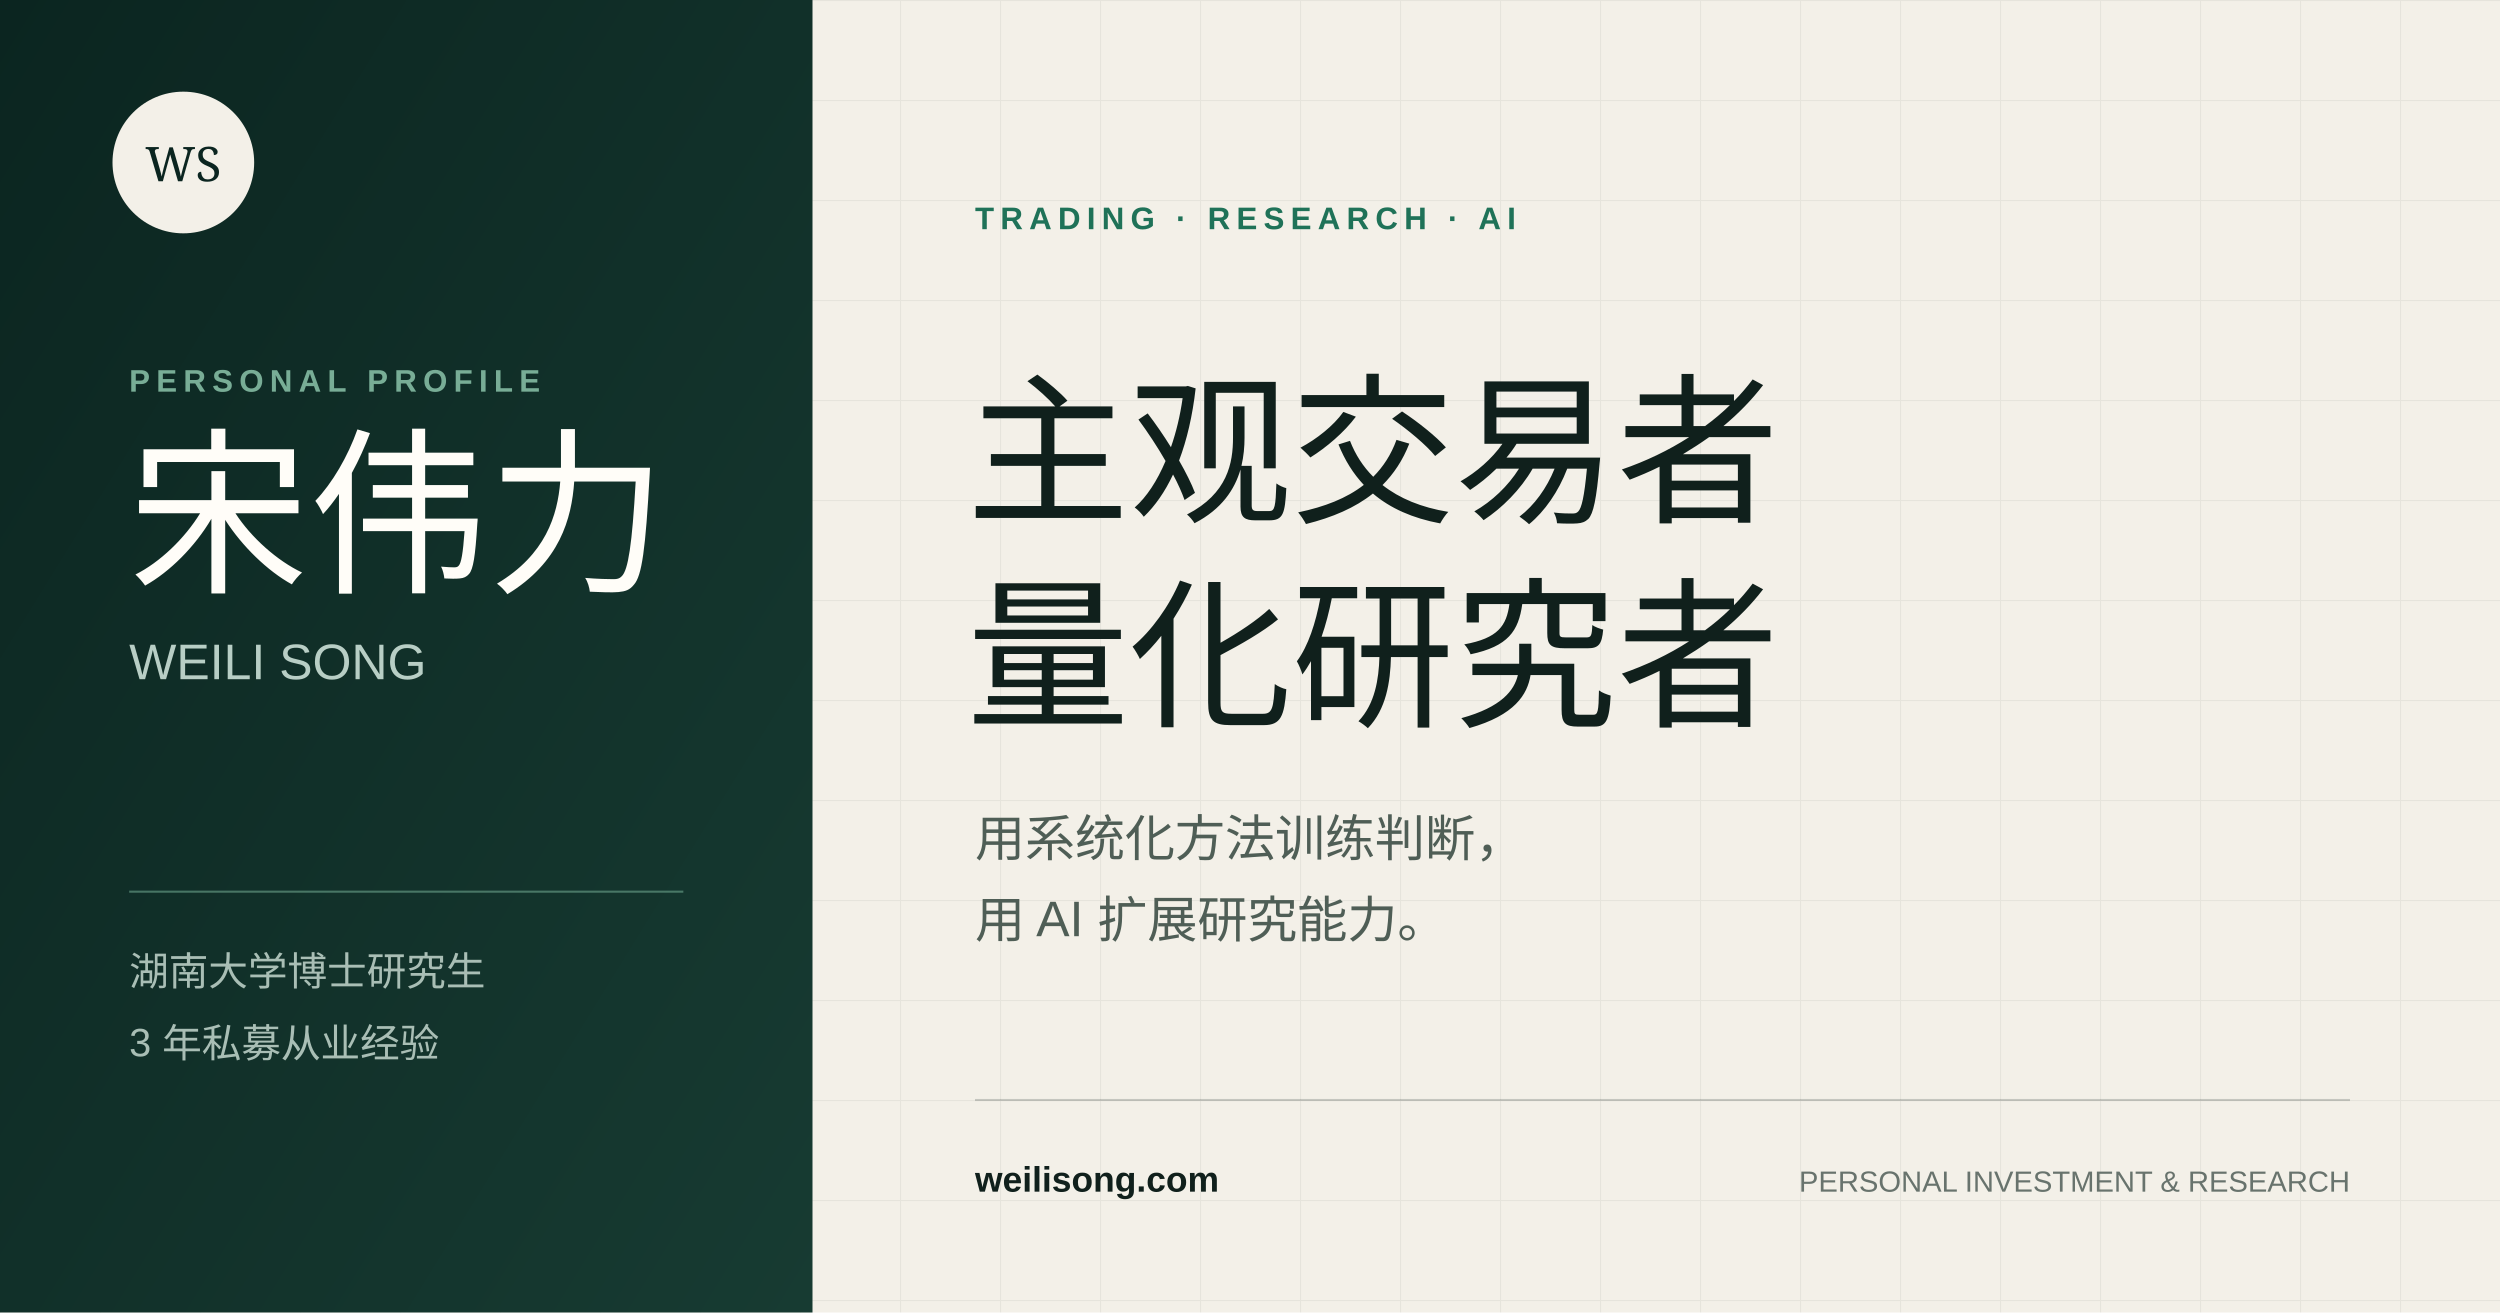
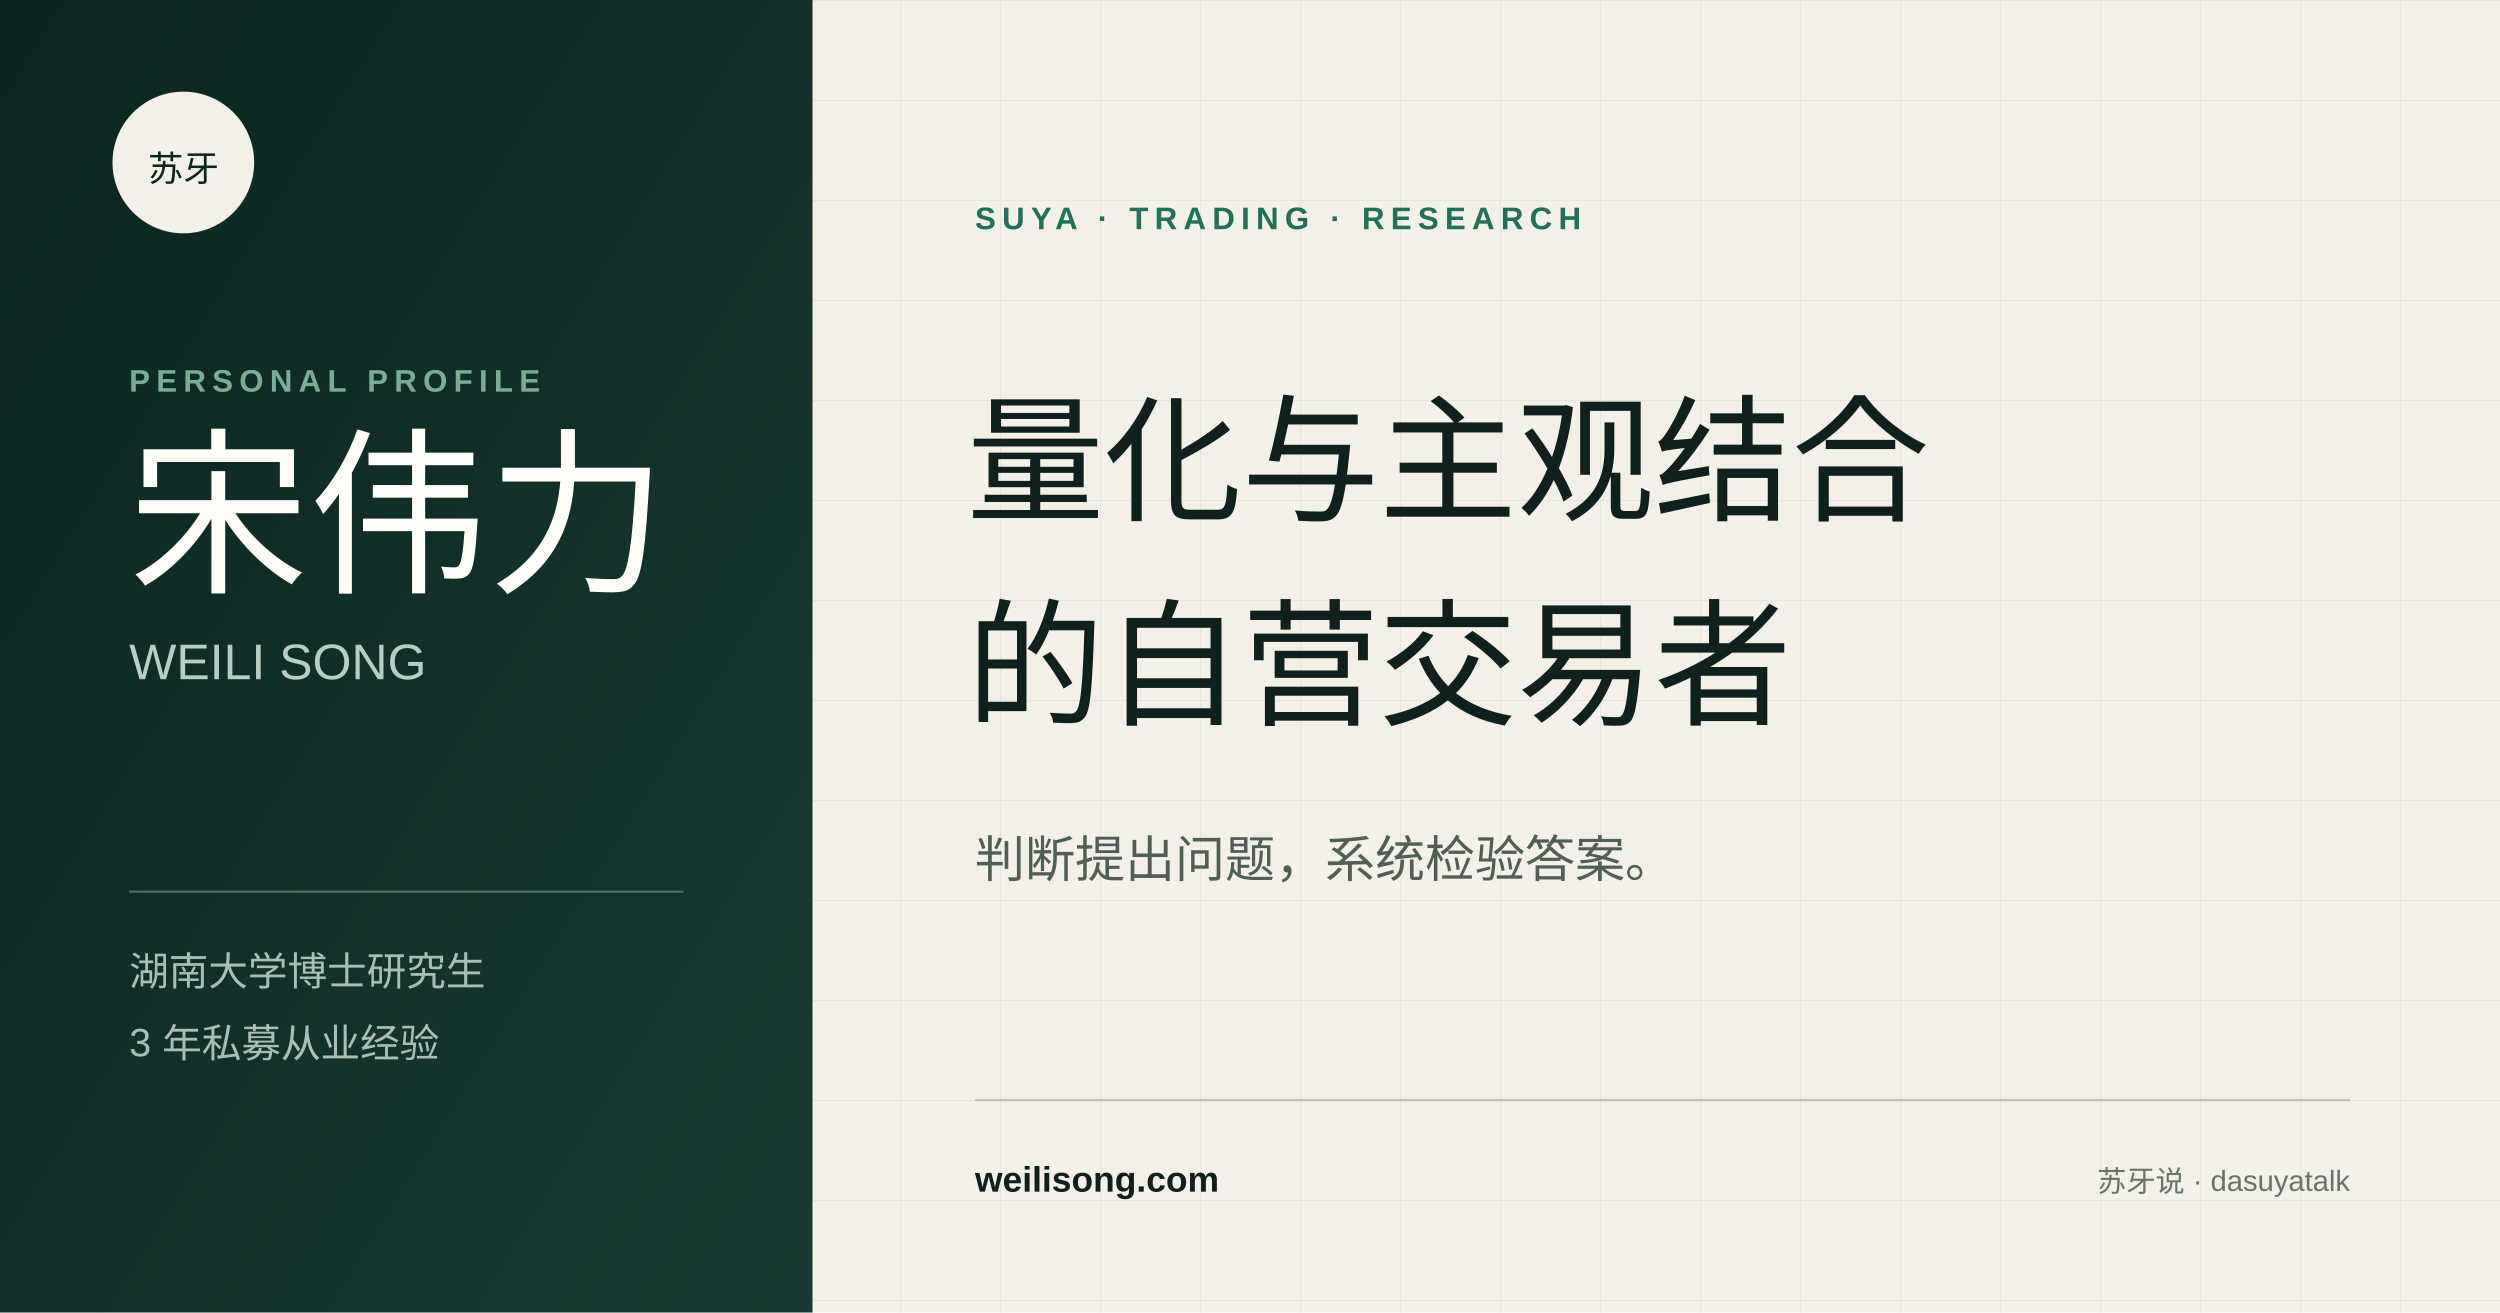
<svg xmlns="http://www.w3.org/2000/svg" width="1200" height="630" viewBox="0 0 1200 630">
  <defs>
    <pattern id="grid" width="48" height="48" patternUnits="userSpaceOnUse">
      <path d="M48 0H0V48" fill="none" stroke="#10201c" stroke-opacity="0.055" stroke-width="1" />
    </pattern>
    <linearGradient id="forest" x1="0" y1="0" x2="1" y2="1">
      <stop offset="0" stop-color="#0b2520" />
      <stop offset="1" stop-color="#173b32" />
    </linearGradient>
  </defs>
  <rect width="1200" height="630" fill="#f3f0e8" />
  <rect width="1200" height="630" fill="url(#grid)" />
  <rect width="390" height="630" fill="url(#forest)" />
  <circle cx="88" cy="78" r="34" fill="#f3f0e8" />
-   <text x="88" y="87" fill="#0b2520" font-family="Georgia, serif" font-size="23" text-anchor="middle">WS</text>
+   <text x="88" y="87" fill="#0b2520" font-family="STSong, Songti SC, serif" font-size="17" text-anchor="middle">苏牙</text>
  <text x="62" y="188" fill="#78ad96" font-family="Arial, sans-serif" font-size="15" font-weight="600" letter-spacing="3">PERSONAL PROFILE</text>
  <text x="62" y="278" fill="#fffdf8" font-family="STSong, Songti SC, serif" font-size="86">宋伟力</text>
  <text x="62" y="326" fill="#b8cec5" font-family="Arial, sans-serif" font-size="24">WEILI SONG</text>
  <line x1="62" y1="428" x2="328" y2="428" stroke="#6ca38c" stroke-opacity="0.6" />
  <text x="62" y="473" fill="#a9beb5" font-family="Hiragino Sans GB, Arial, sans-serif" font-size="19">湖南大学博士研究生</text>
  <text x="62" y="507" fill="#a9beb5" font-family="Hiragino Sans GB, Arial, sans-serif" font-size="19">3 年私募从业经验</text>
-   <text x="468" y="110" fill="#1f7258" font-family="Arial, sans-serif" font-size="15" font-weight="600" letter-spacing="3">TRADING · RESEARCH · AI</text>
-   <text x="464" y="245" fill="#10201c" font-family="STSong, Songti SC, serif" font-size="78">主观交易者</text>
-   <text x="464" y="343" fill="#10201c" font-family="STSong, Songti SC, serif" font-size="78">量化研究者</text>
-   <text x="468" y="411" fill="#4f5e56" font-family="Hiragino Sans GB, Arial, sans-serif" font-size="24">用系统化方法训练判断，</text>
-   <text x="468" y="450" fill="#4f5e56" font-family="Hiragino Sans GB, Arial, sans-serif" font-size="24">用 AI 扩展研究能力。</text>
+   <text x="468" y="110" fill="#1f7258" font-family="Arial, sans-serif" font-size="15" font-weight="600" letter-spacing="3">SUYA · TRADING · RESEARCH</text>
+   <text x="464" y="245" fill="#10201c" font-family="STSong, Songti SC, serif" font-size="66">量化与主观结合</text>
+   <text x="464" y="343" fill="#10201c" font-family="STSong, Songti SC, serif" font-size="66">的自营交易者</text>
+   <text x="468" y="421" fill="#4f5e56" font-family="Hiragino Sans GB, Arial, sans-serif" font-size="24">判断提出问题，系统检验答案。</text>
  <line x1="468" y1="528" x2="1128" y2="528" stroke="#10201c" stroke-opacity="0.2" />
  <text x="468" y="572" fill="#10201c" font-family="Arial, sans-serif" font-size="17" font-weight="600">weilisong.com</text>
-   <text x="1128" y="572" fill="#68736d" font-family="Arial, sans-serif" font-size="14" text-anchor="end">PERSONAL INVESTMENT &amp; RESEARCH</text>
+   <text x="1128" y="572" fill="#68736d" font-family="Hiragino Sans GB, Arial, sans-serif" font-size="14" text-anchor="end">苏牙说 · dasuyatalk</text>
</svg>
